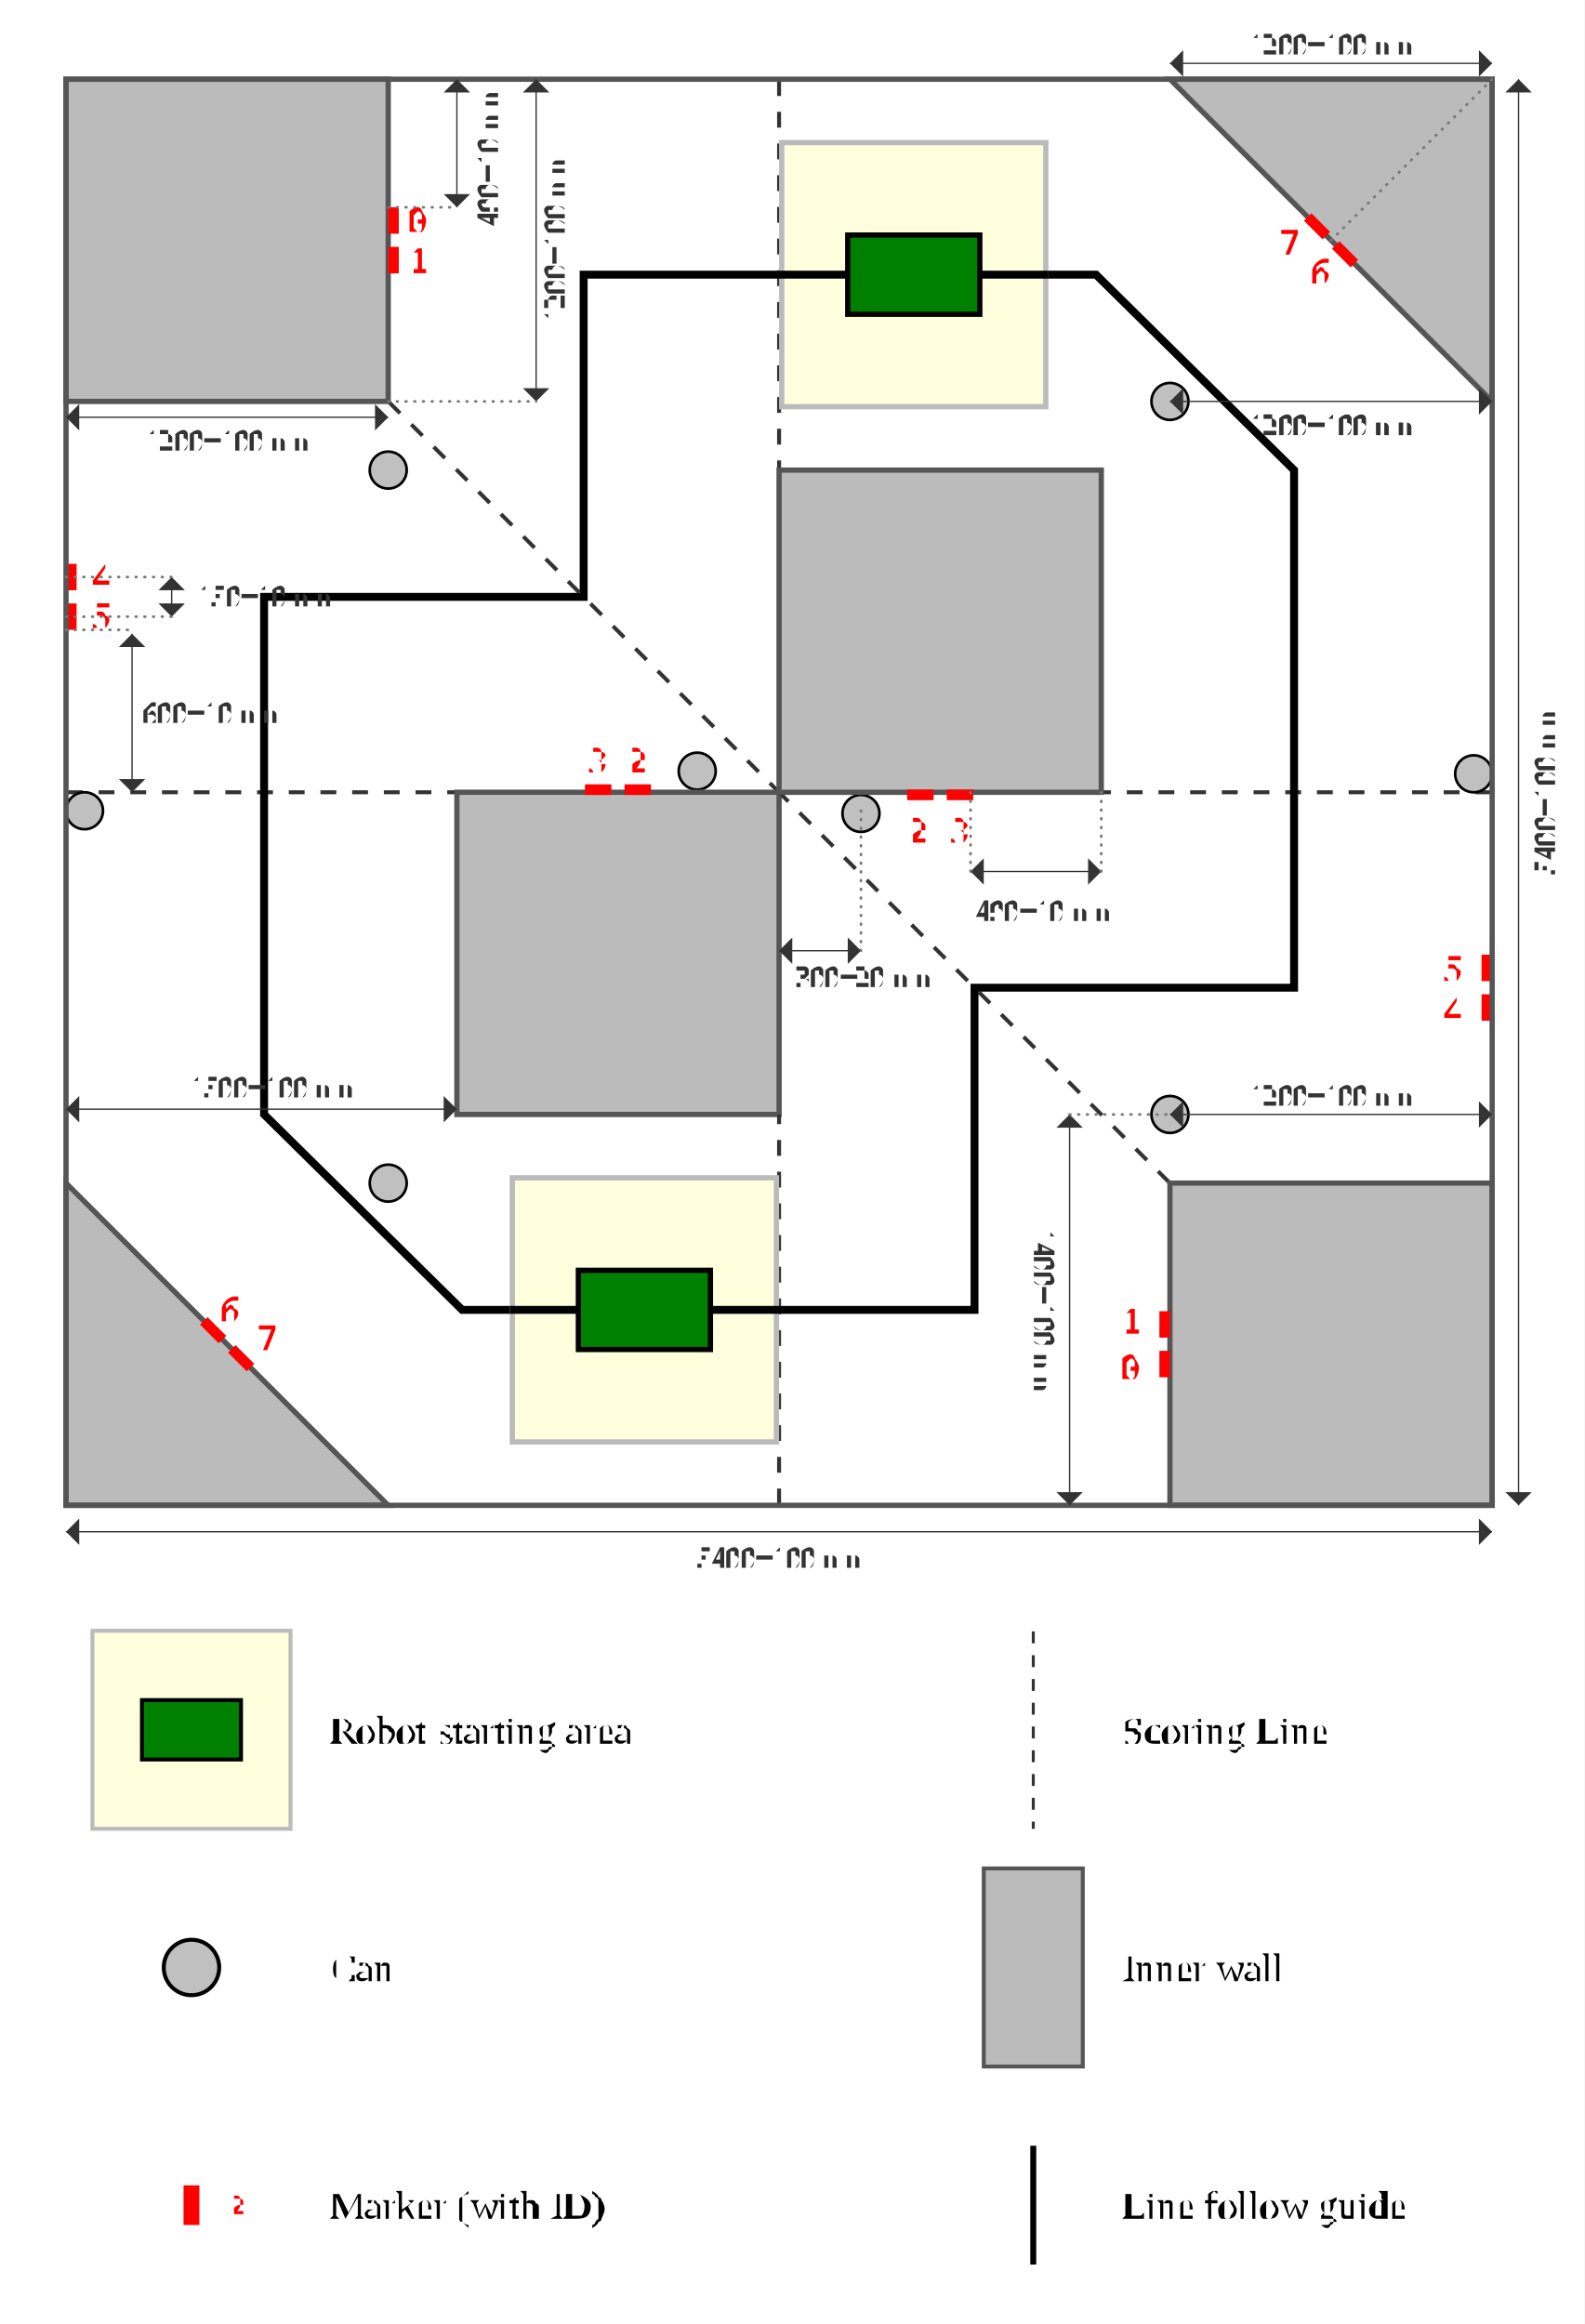
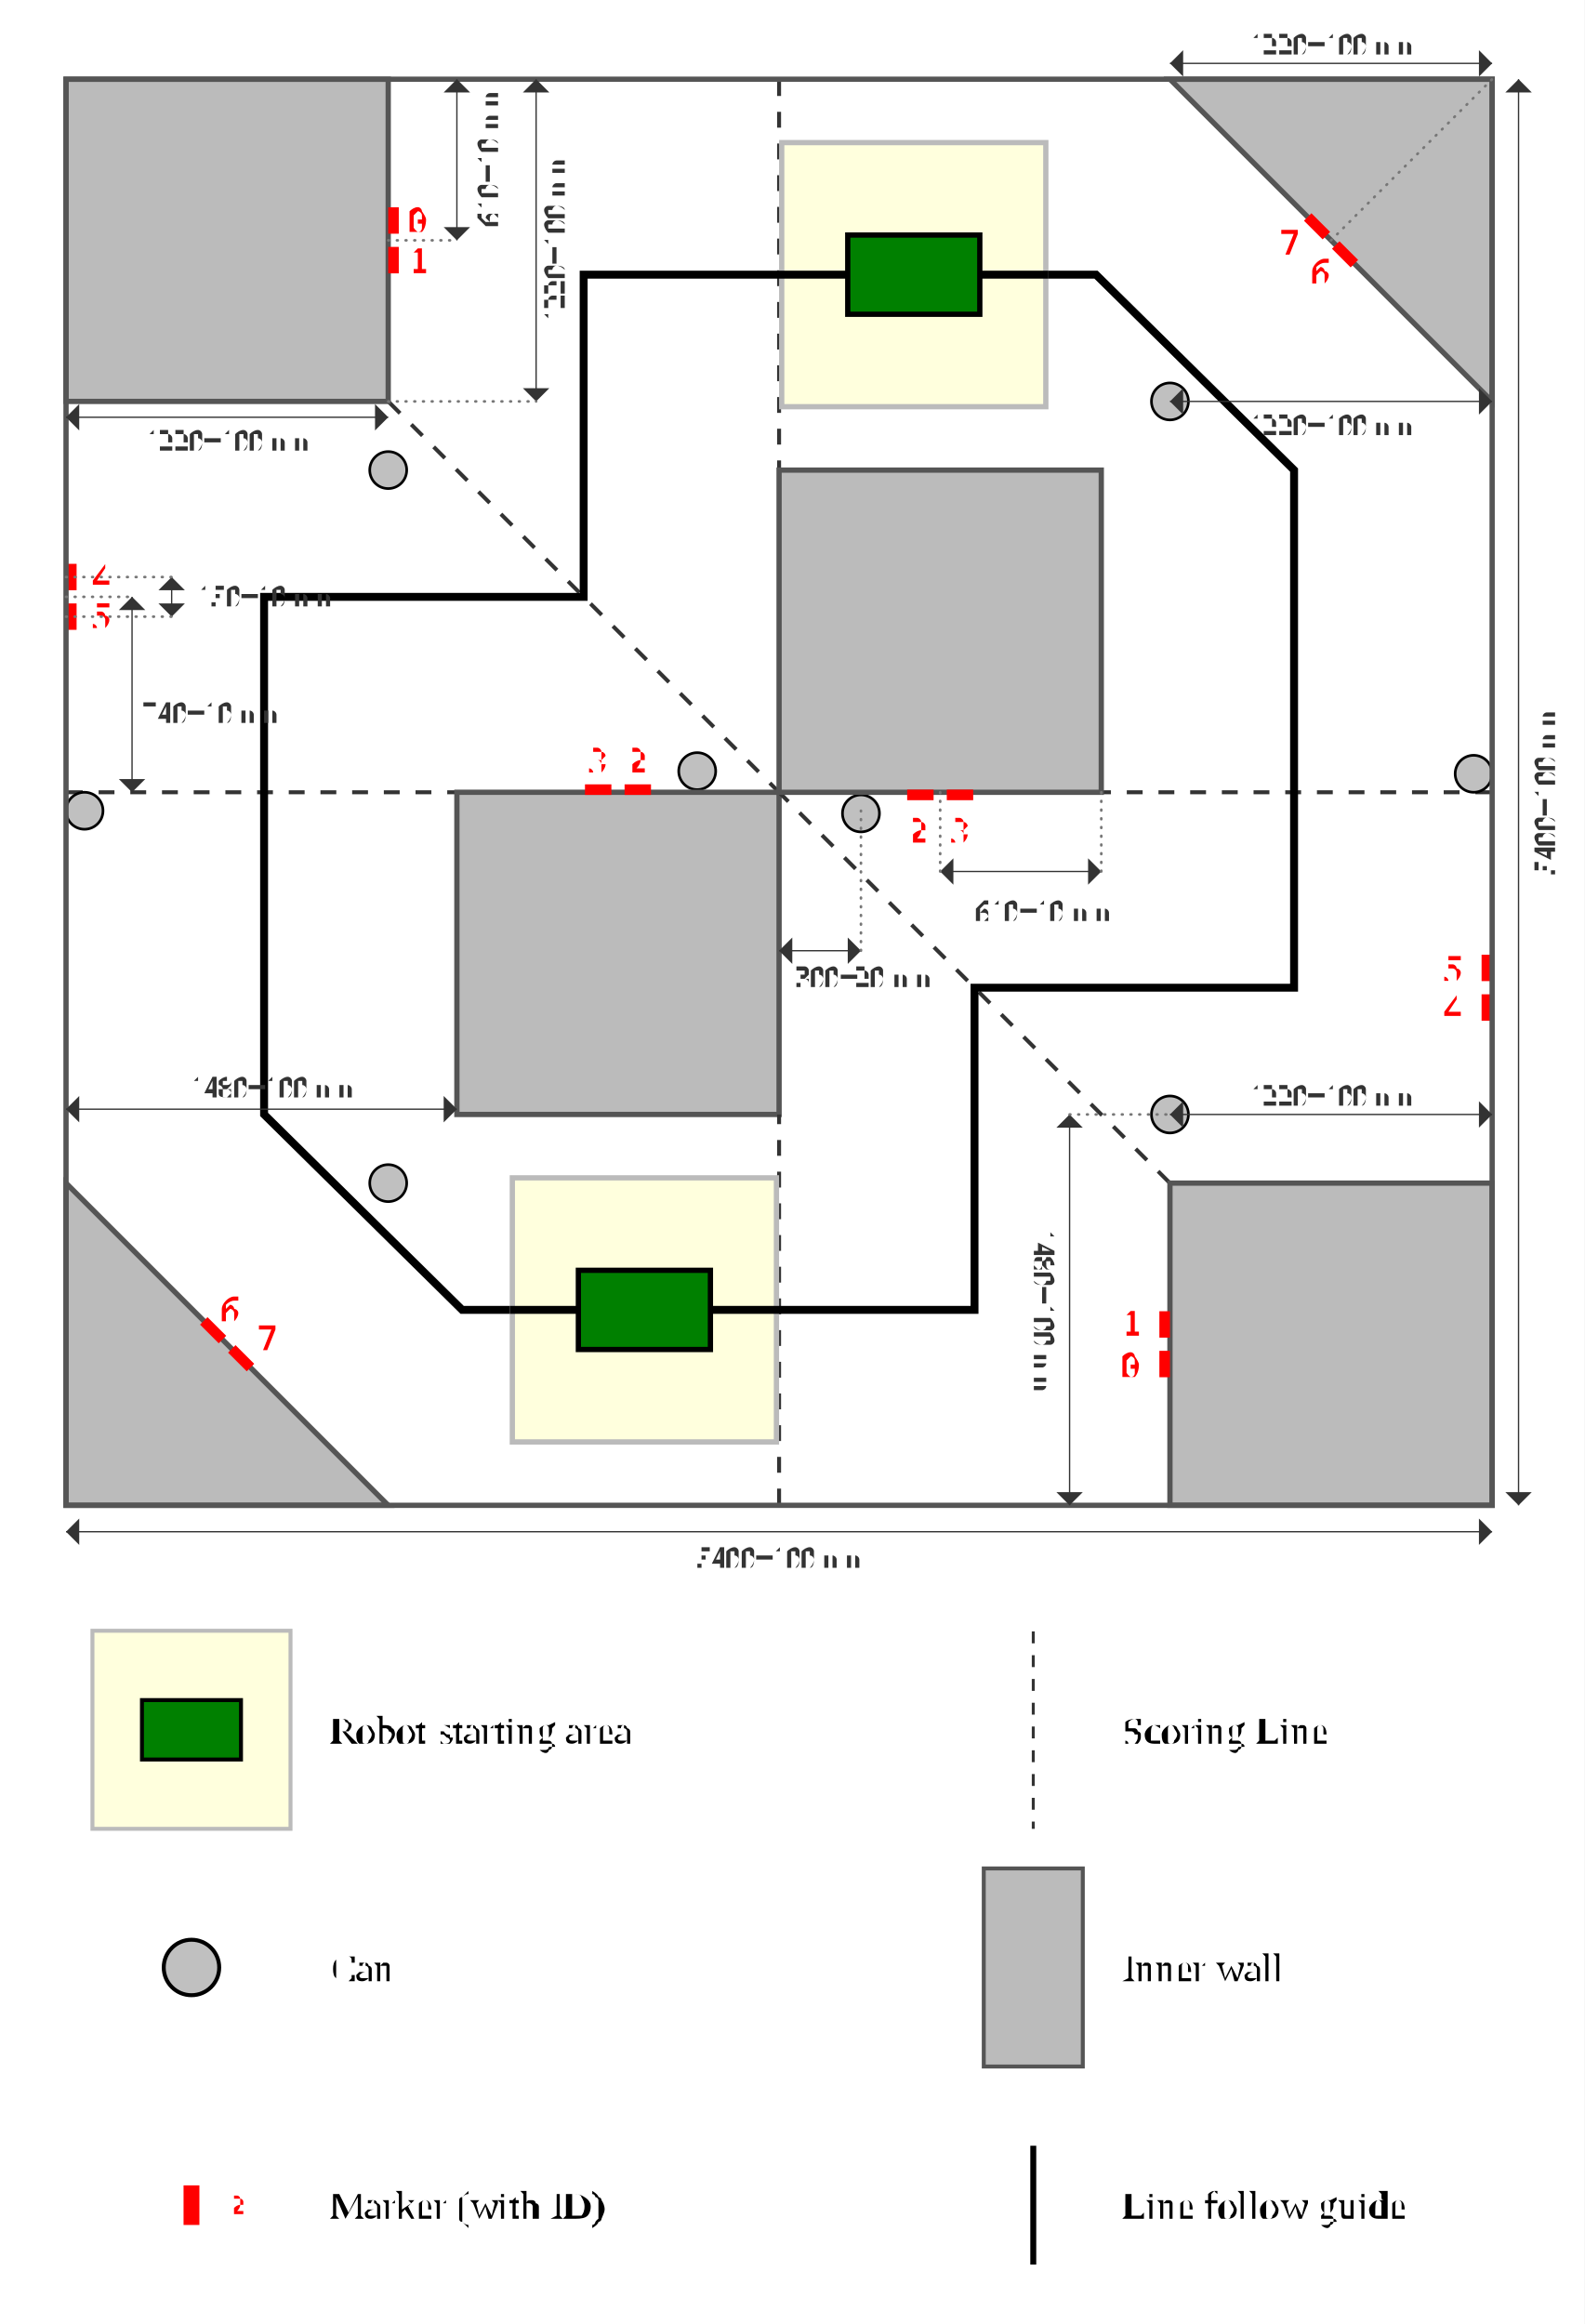
<svg xmlns="http://www.w3.org/2000/svg" xmlns:xlink="http://www.w3.org/1999/xlink" version="1.1" baseProfile="full" width="600" height="880">
  <style type="text/css">
    
      .arena-wall {
          fill: none;
          stroke: #555;
          stroke-width: .02;
      }

      .inner-wall {
          fill: #bbb;
          stroke: #555;
          stroke-width: .02;
      }

      .line-follow-guide {
          fill: none;
          stroke: black;
          stroke-width: .03;
      }

      .arena-wall {
          fill: none;
          stroke: #555;
          stroke-width: .02;
      }

      .can {
          stroke: black;
          stroke-width: 0.01;
          fill: silver;
      }

      #robot {
          fill: green;
          stroke: black;
          stroke-width: 0.02;
      }

      .scoring-line {
          stroke: #333;
          stroke-width: 0.015;
          /*stroke-dasharray: 0.141, 0.141;*/
          stroke-dasharray: 0.06 0.06;
          stroke-dashoffset: -50%;
          fill: none;
      }

      #marker {
          stroke: red;
          stroke-width: 0.04;
      }

      .start-zone {
        stroke: #bbb;
        stroke-width: 0.02;
        fill: #ffd;
      }

      .legend-label {
        font-size: 0.2px;
        text-anchor: start;
        dominant-baseline: central;
      }

      .marker-label {
        font-size: 0.12px;
        text-anchor: central;
        dominant-baseline: central;
        fill: red;
        font-family: monospace;
      }

      /*.dimension, .dimension-guide, .marker-label {
         display: none;
      }*/
      line.dimension {
        stroke: #333;
        stroke-width: 0.005;
        marker-start: url(#dimension-arrow-head-start);
        marker-end: url(#dimension-arrow-head-end);
      }

      text.dimension {
        fill: #333;
        font-size: 0.11px;
        text-anchor: middle;
        dominant-baseline: central;
      }
      .dimension-arrow-head {
        fill: #333;
      }
      .dimension-guide {
        stroke: #777;
        stroke-width: 0.01;
        stroke-dasharray: 0.003 0.03;
        stroke-linecap: round;
        fill: none;
      }

    
  </style>
  <defs>
    <g transform="scale(0.05)" id="dimension-arrow-head">
      <path id="path218" class="dimension-arrow-head" d="M0,0 L1,1 L1,-1 L0,0" />
    </g>
    <marker markerUnits="userSpaceOnUse" refY="1" refX="0" markerHeight="2" markerWidth="1" orient="auto" id="dimension-arrow-head-start">
      <use transform="translate(0,1)" xlink:href="#dimension-arrow-head" />
    </marker>
    <marker markerUnits="userSpaceOnUse" refY="1" refX="1" markerHeight="2" markerWidth="1" orient="auto" id="dimension-arrow-head-end">
      <use transform="matrix(-1,0,0,1,1,1)" xlink:href="#dimension-arrow-head" />
    </marker>
    <circle cx="0" cy="0" r="0.07" id="can" />
    <line x1="-0.05" y1="0" x2="0.05" y2="0" id="marker" />
    <rect width="0.5" height="0.3" x="-0.25" y="-0.15" id="robot" />
    <g id="marker-pair">
      <use xlink:href="#marker" transform="translate(0.075)" class="marker" />
      <use xlink:href="#marker" transform="translate(-0.075)" class="marker" />
    </g>
    <g id="side-zone">
      <line class="scoring-line" x1="2.7" y1="0" x2="2.7" y2="1.48" />
      <line class="scoring-line" x1="0" y1="2.7" x2="1.48" y2="2.7" />
      <line class="scoring-line" x1="1.22" y1="1.22" x2="2.7" y2="2.7" />
      <rect width="1" height="1" x="2.71" y="0.24" class="start-zone" />
      <polyline points="3.72,0.74 1.96,0.74 1.96,1.96 0.75,1.96 0.75,3.92 1.5,4.66 1.68,4.66" class="line-follow-guide" />
      <g transform="translate(3.21 0.74)">
        <use xlink:href="#robot" />
      </g>
      <use xlink:href="#can" transform="translate(4.18 1.22)" class="can" />
      <use xlink:href="#can" transform="translate(1.22 1.48)" class="can" />
      <use xlink:href="#can" transform="translate(2.39 2.62)" class="can" />
      <use xlink:href="#can" transform="translate(0.07 2.77)" class="can" />
      <rect width="1.22" height="1.22" x="1.48" y="2.7" class="inner-wall" />
      <rect width="1.22" height="1.22" x="0" y="0" class="inner-wall" />
      <polygon points="5.4,0 4.18,0 5.4,1.22" class="inner-wall" />
      <use xlink:href="#marker-pair" transform="translate(1.24 0.61) rotate(90)" />
      <use xlink:href="#marker-pair" transform="translate(2.09 2.69)" />
      <use xlink:href="#marker-pair" transform="translate(0.02 1.96) rotate(90)" />
      <use xlink:href="#marker-pair" transform="translate(4.79 0.61) rotate(45)" />
    </g>
  </defs>
  <rect width="100%" height="100%" fill="white" />
  <g id="arena" transform="translate(25 30) scale(100)">
    <use xlink:href="#side-zone" />
    <use xlink:href="#side-zone" transform="rotate(180 2.7 2.7)" />
    <rect width="5.4" height="5.4" x="0" y="0" class="arena-wall" />
    <text class="marker-label" y="0.54" x="1.3">0</text>
    <text class="marker-label" y="0.69" x="1.3">1</text>
-     <text class="marker-label" y="4.88" x="4">0</text>
-     <text class="marker-label" y="4.71" x="4">1</text>
+     <text class="marker-label" y="4.87" x="4">0</text>
+     <text class="marker-label" y="4.72" x="4">1</text>
    <text class="marker-label" y="2.58" x="2.13">2</text>
    <text class="marker-label" y="2.58" x="1.98">3</text>
    <text class="marker-label" y="2.85" x="3.19">2</text>
    <text class="marker-label" y="2.85" x="3.35">3</text>
    <text class="marker-label" y="1.89" x="0.1">4</text>
    <text class="marker-label" y="2.04" x="0.1">5</text>
-     <text class="marker-label" y="3.53" x="5.22">4</text>
+     <text class="marker-label" y="3.52" x="5.22">4</text>
    <text class="marker-label" y="3.37" x="5.22">5</text>
    <text class="marker-label" y="4.66" x="0.59">6</text>
    <text class="marker-label" y="4.77" x="0.73">7</text>
    <text class="marker-label" y="0.73" x="4.72">6</text>
    <text class="marker-label" y="0.62" x="4.6">7</text>
    <line x1="0" y1="1.28" x2="1.22" y2="1.28" class="dimension" />
-     <text class="dimension" y="1.37" x="0.61">1200±100mm</text>
+     <text class="dimension" y="1.37" x="0.61">1220±100mm</text>
    <line x1="1.78" y1="0" x2="1.78" y2="1.22" class="dimension" />
    <line x1="1.22" y1="1.22" x2="1.78" y2="1.22" class="dimension-guide" />
-     <text class="dimension" transform="rotate(-90, 1.85 0.61)" y="0.61" x="1.85">1200±100mm</text>
-     <line x1="1.48" y1="0" x2="1.48" y2="0.485" class="dimension" />
-     <line x1="1.22" y1="0.485" x2="1.48" y2="0.485" class="dimension-guide" />
-     <text class="dimension" transform="rotate(-90, 1.6 0.3)" y="0.3" x="1.6">490±10mm</text>
+     <text class="dimension" transform="rotate(-90, 1.85 0.61)" y="0.61" x="1.85">1220±100mm</text>
+     <line x1="1.48" y1="0" x2="1.48" y2="0.61" class="dimension" />
+     <line x1="1.22" y1="0.61" x2="1.48" y2="0.61" class="dimension-guide" />
+     <text class="dimension" transform="rotate(-90, 1.6 0.3)" y="0.3" x="1.6">610±10mm</text>
    <line x1="0" y1="3.9" x2="1.48" y2="3.9" class="dimension" />
-     <text class="dimension" y="3.82" x="0.78">1500±100mm</text>
+     <text class="dimension" y="3.82" x="0.78">1480±100mm</text>
    <line x1="4.18" y1="-0.06" x2="5.4" y2="-0.06" class="dimension" />
-     <text class="dimension" y="-0.13" x="4.79">1200±100mm</text>
+     <text class="dimension" y="-0.13" x="4.79">1220±100mm</text>
    <line x1="4.18" y1="3.92" x2="5.4" y2="3.92" class="dimension" />
-     <text class="dimension" y="3.85" x="4.79">1200±100mm</text>
+     <text class="dimension" y="3.85" x="4.79">1220±100mm</text>
    <line x1="3.8" y1="5.4" x2="3.8" y2="3.92" class="dimension" />
    <line x1="3.8" y1="3.92" x2="4.18" y2="3.92" class="dimension-guide" />
-     <text class="dimension" transform="rotate(90, 3.7 4.66)" y="4.66" x="3.7">1400±100mm</text>
+     <text class="dimension" transform="rotate(90, 3.7 4.66)" y="4.66" x="3.7">1480±100mm</text>
    <line x1="2.7" y1="3.3" x2="3.01" y2="3.3" class="dimension" />
    <line x1="3.01" y1="3.3" x2="3.01" y2="2.77" class="dimension-guide" />
    <text class="dimension" y="3.4" x="3.02">300±20mm</text>
-     <line x1="3.425" y1="3" x2="3.92" y2="3" class="dimension" />
-     <line x1="3.425" y1="3" x2="3.425" y2="2.7" class="dimension-guide" />
+     <line x1="3.31" y1="3" x2="3.92" y2="3" class="dimension" />
+     <line x1="3.31" y1="3" x2="3.31" y2="2.7" class="dimension-guide" />
    <line x1="3.92" y1="3" x2="3.92" y2="2.7" class="dimension-guide" />
-     <text class="dimension" y="3.15" x="3.7">490±10mm</text>
+     <text class="dimension" y="3.15" x="3.7">610±10mm</text>
    <line x1="0.4" y1="1.885" x2="0.4" y2="2.035" class="dimension" />
    <line x1="0" y1="1.885" x2="0.4" y2="1.885" class="dimension-guide" />
    <line x1="0" y1="2.035" x2="0.4" y2="2.035" class="dimension-guide" />
    <text class="dimension" y="1.96" x="0.75">150±10mm</text>
-     <line x1="0.25" y1="2.1" x2="0.25" y2="2.7" class="dimension" />
-     <line x1="0" y1="2.085" x2="0.25" y2="2.085" class="dimension-guide" />
-     <text class="dimension" y="2.4" x="0.55">600±10mm</text>
+     <line x1="0.25" y1="1.96" x2="0.25" y2="2.7" class="dimension" />
+     <line x1="0" y1="1.96" x2="0.25" y2="1.96" class="dimension-guide" />
+     <text class="dimension" y="2.4" x="0.55">740±10mm</text>
    <line x1="4.79" y1="0.61" x2="5.4" y2="0" class="dimension-guide" />
-     <text class="dimension" y="1.31" x="4.79">1200±100mm</text>
+     <text class="dimension" y="1.31" x="4.79">1220±100mm</text>
    <line x1="4.18" y1="1.22" x2="5.4" y2="1.22" class="dimension" />
-     <text class="dimension" y="1.31" x="4.79">1200±100mm</text>
    <line x1="0" y1="5.5" x2="5.4" y2="5.5" class="dimension" />
    <text class="dimension" y="5.6" x="2.7">5400±100mm</text>
    <line x1="5.5" y1="0" x2="5.5" y2="5.4" class="dimension" />
    <text class="dimension" transform="rotate(-90, 5.6 2.7)" y="2.7" x="5.6">5400±100mm</text>
  </g>
  <g id="legend" transform="translate(35 580) scale(75)">
    <rect width="1" height="1" x="0" y="0.5" class="start-zone" />
    <use x="0.5" y="1" xlink:href="#robot" />
    <text class="legend-label" y="1" x="1.2">Robot starting area</text>
    <use xlink:href="#can" transform="translate(0.5 2.2) scale(2)" class="can" />
    <text class="legend-label" y="2.2" x="1.2">Can</text>
    <use xlink:href="#marker" transform="translate(0.5 3.4) scale(2) rotate(90)" class="marker" />
    <text class="marker-label" y="3.4" x="0.7">2</text>
    <text class="legend-label" y="3.4" x="1.2">Marker (with ID)</text>
    <line class="scoring-line" x1="4.75" y1="0.5" x2="4.75" y2="1.5" />
    <text class="legend-label" y="1" x="5.2">Scoring Line</text>
    <rect width="0.5" height="1" x="4.5" y="1.7" class="inner-wall" />
    <text class="legend-label" y="2.2" x="5.2">Inner wall</text>
    <line class="line-follow-guide" x1="4.75" y1="3.1" x2="4.75" y2="3.7" />
    <text class="legend-label" y="3.4" x="5.2">Line follow guide</text>
  </g>
</svg>
